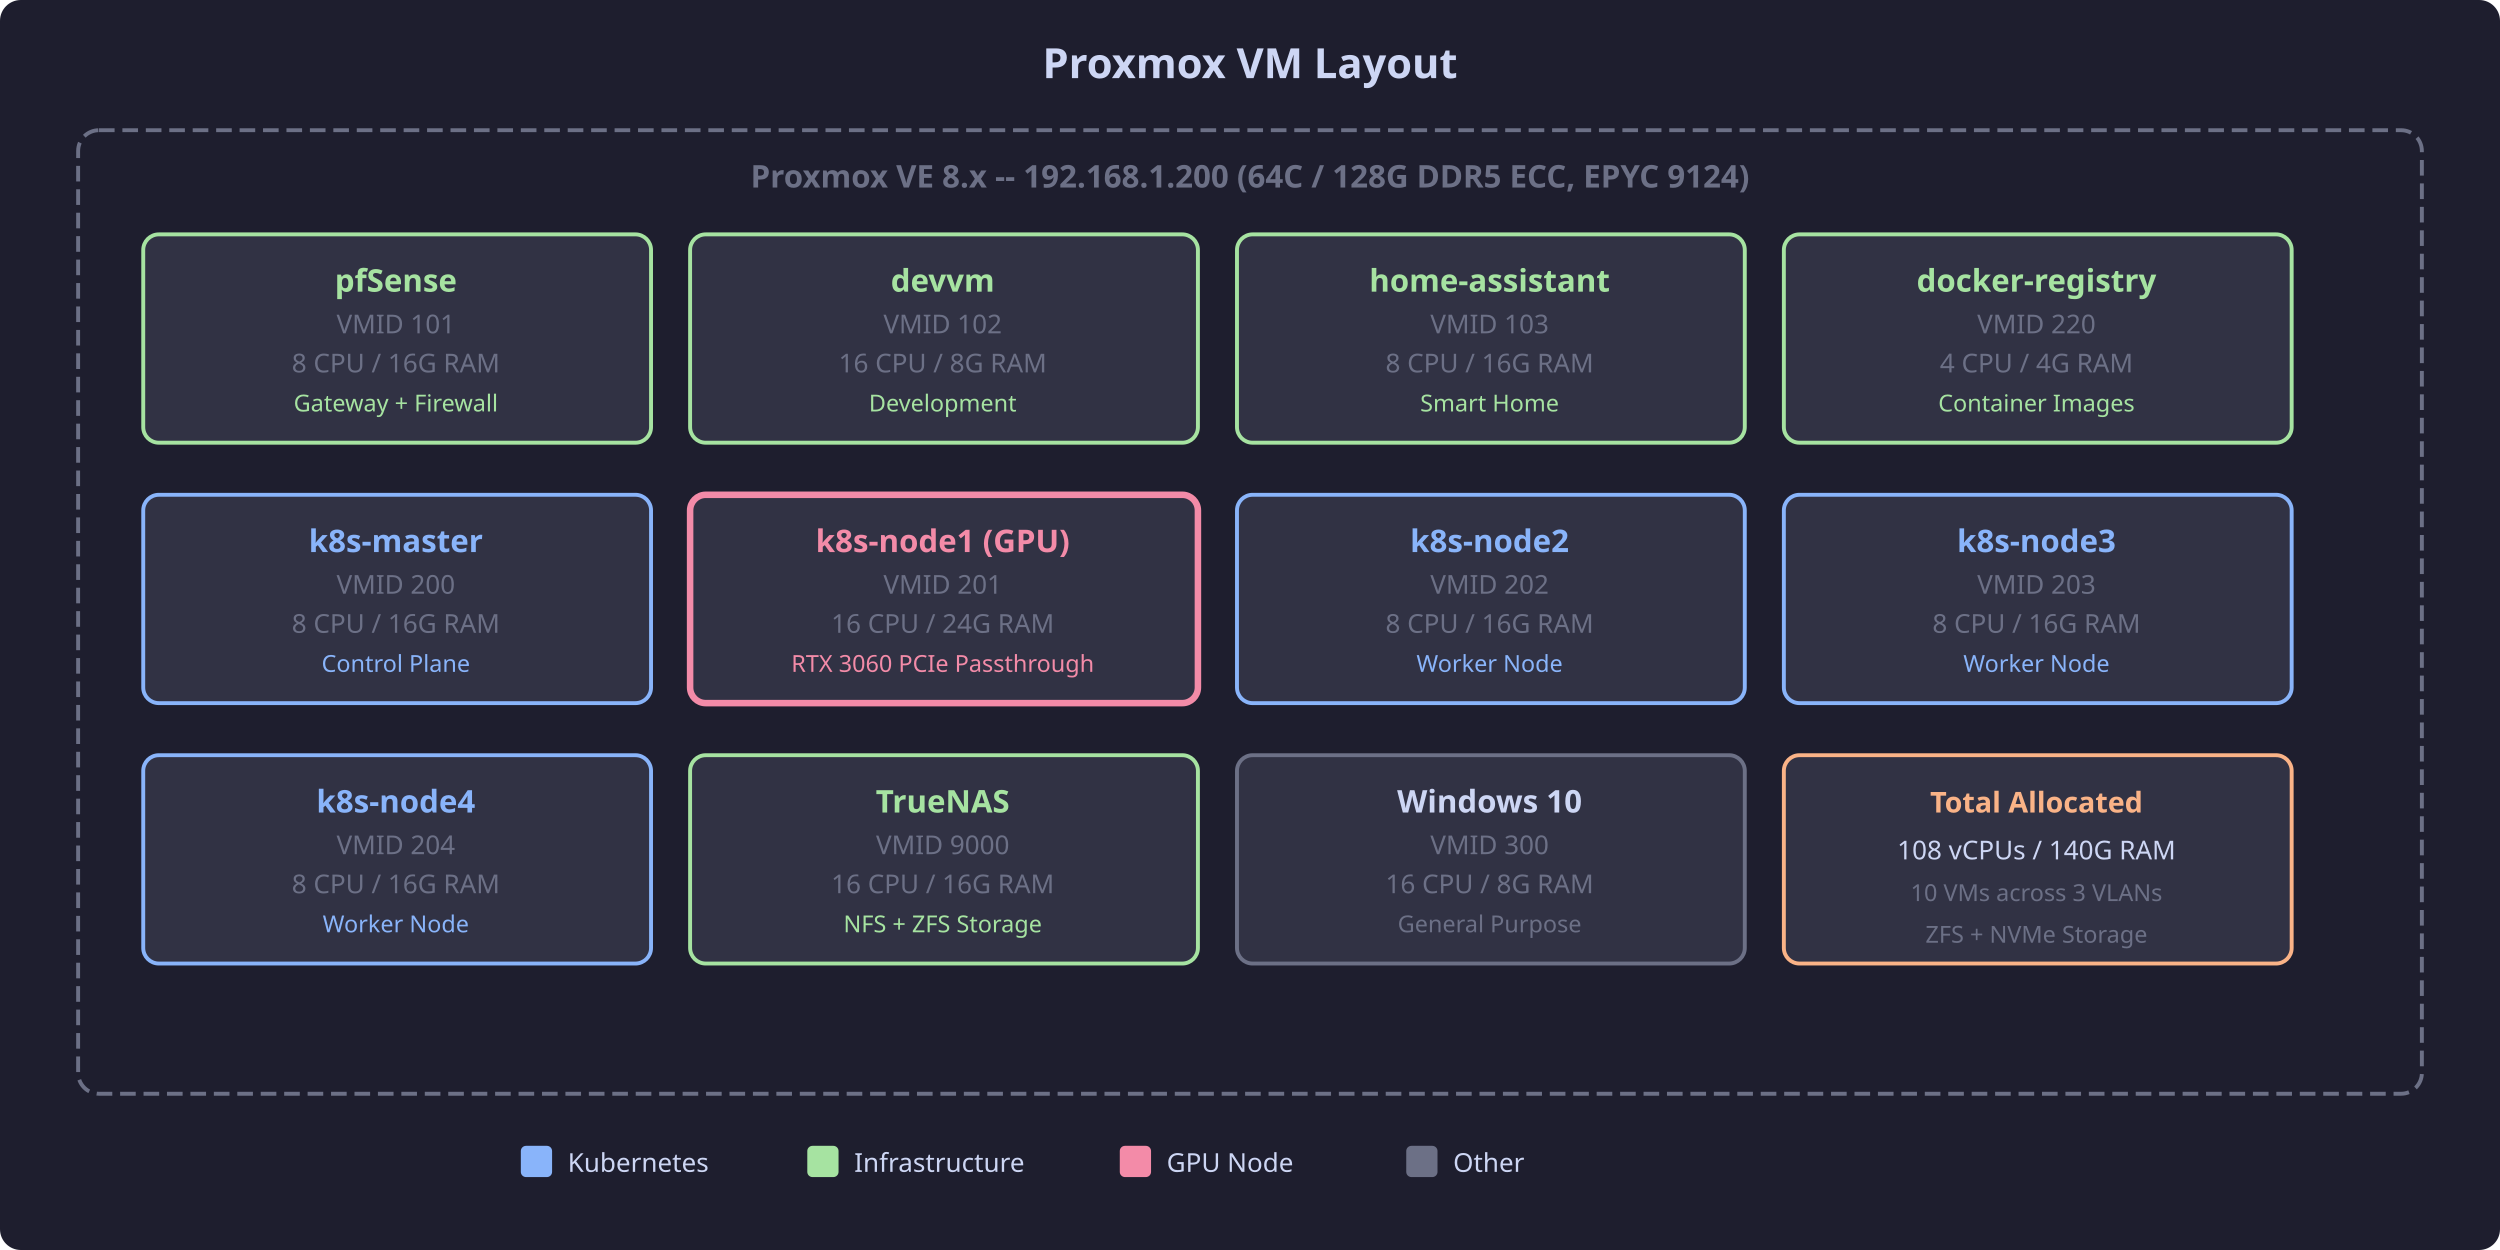
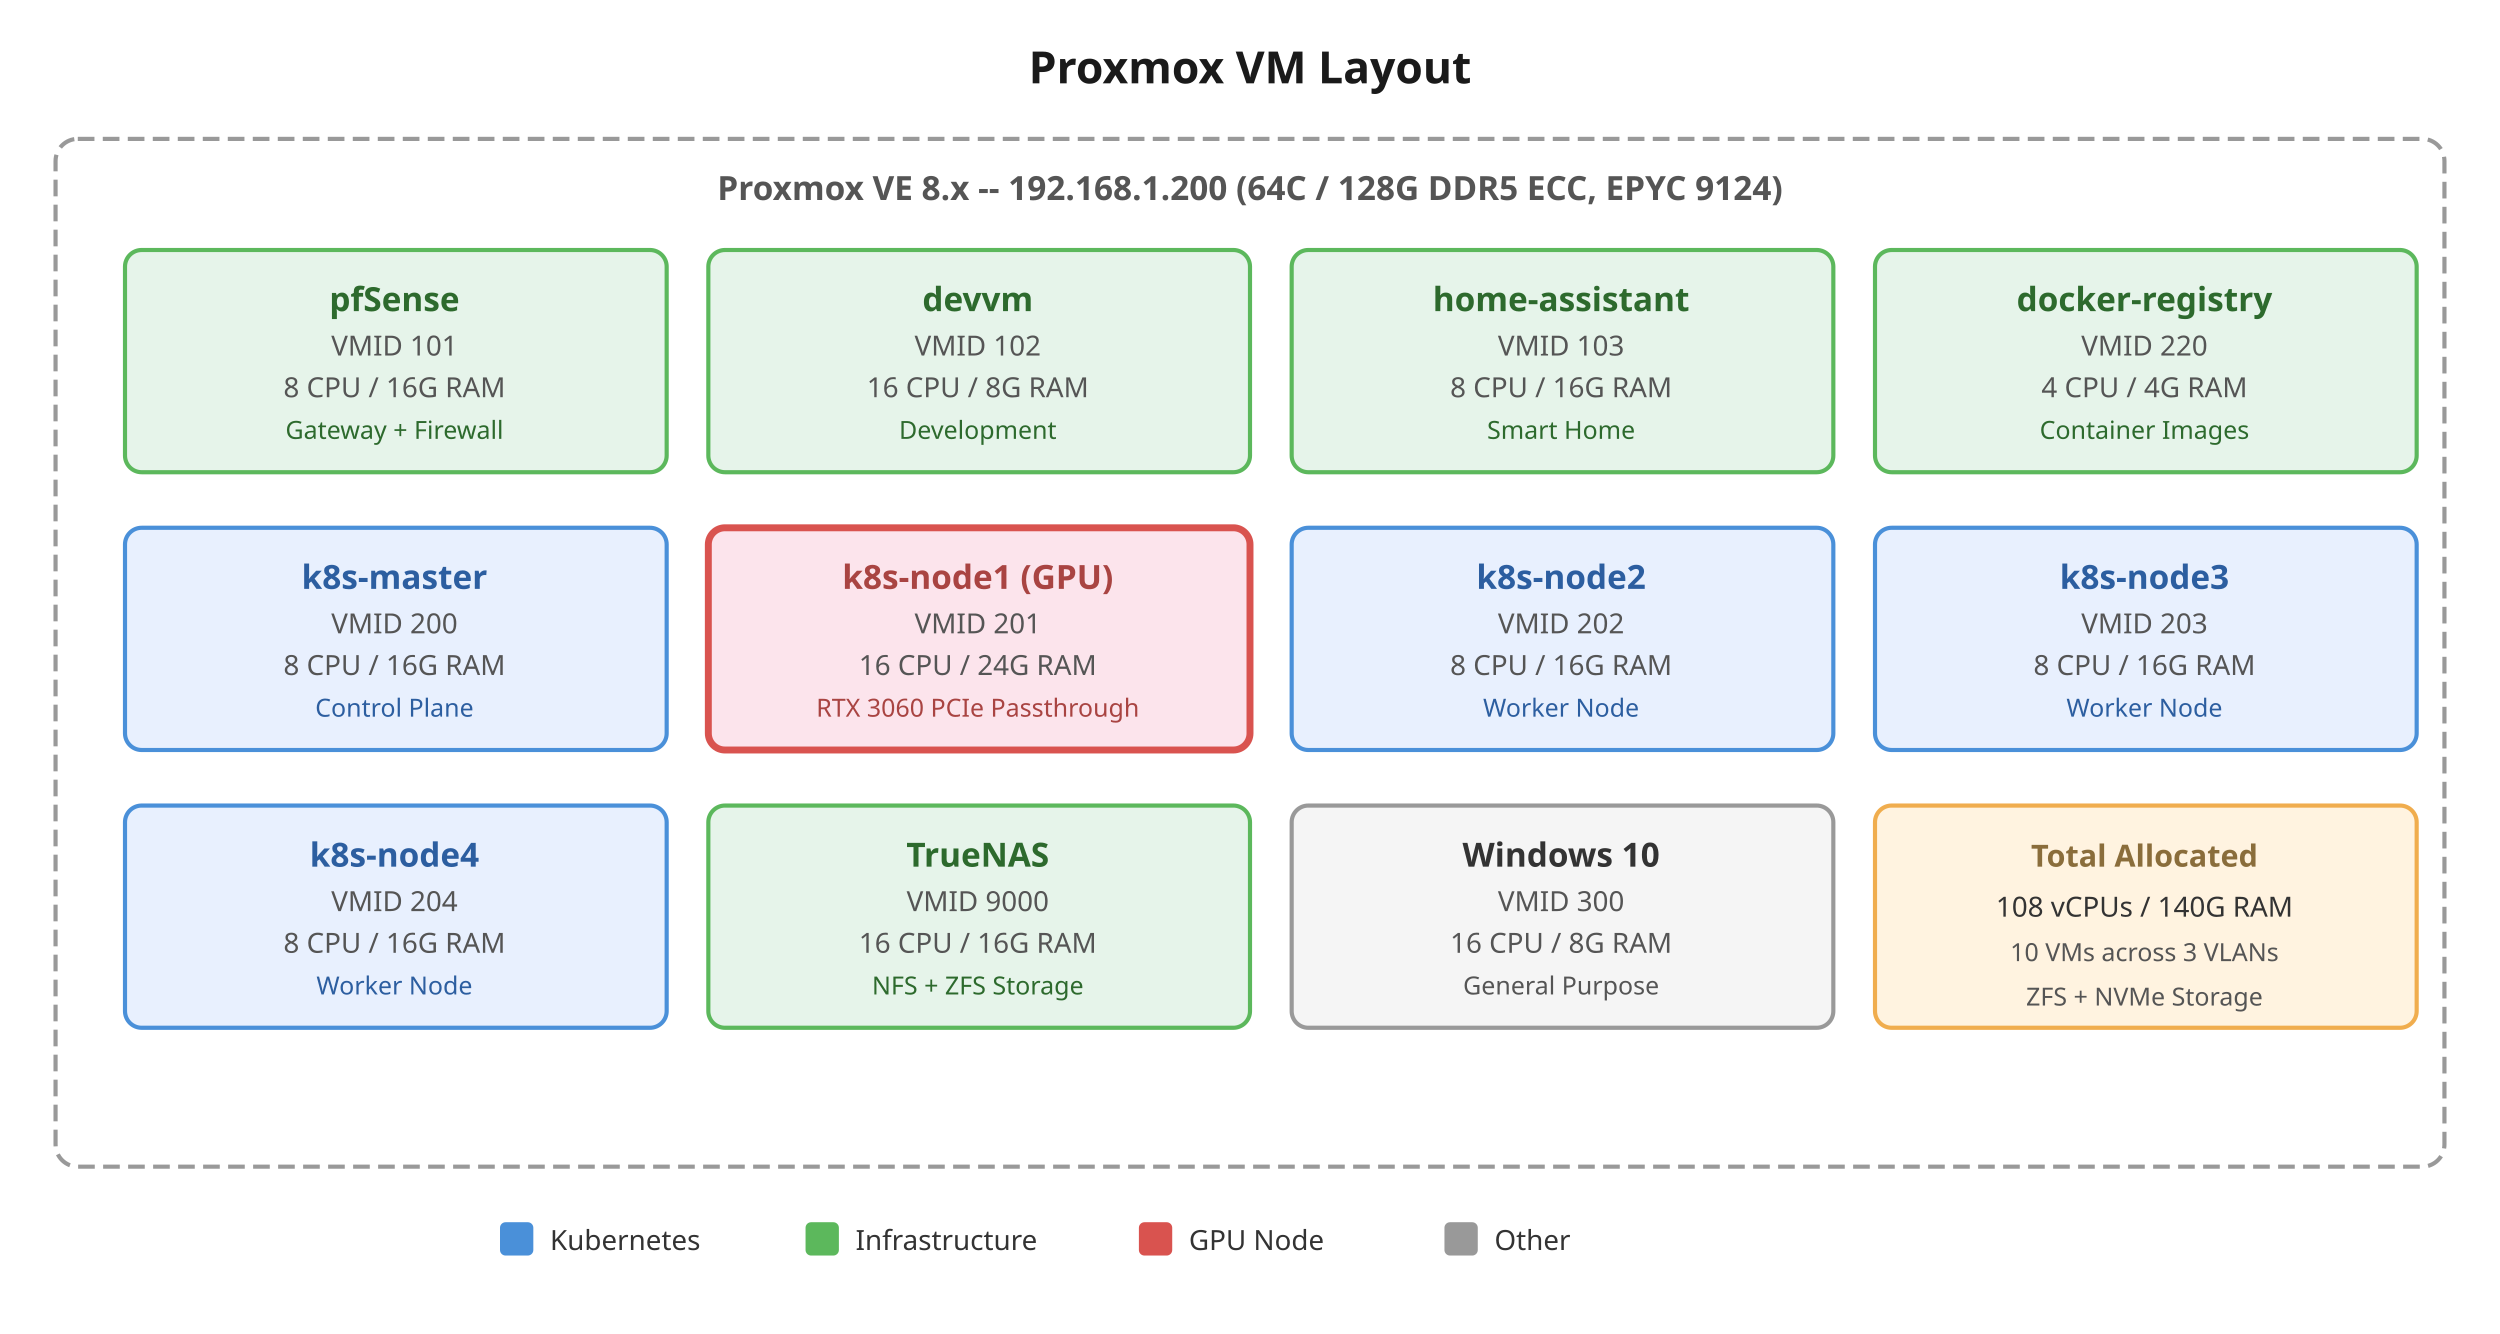
- <svg xmlns="http://www.w3.org/2000/svg" viewBox="0 0 960 480" width="960" height="480" font-family="sans-serif">
-   <rect width="960" height="480" rx="8" fill="#1e1e2e" />
-   <text x="480" y="30" fill="#cdd6f4" font-size="16" font-weight="bold" text-anchor="middle">Proxmox VM Layout</text>
-   <rect x="30" y="50" width="900" height="370" rx="8" fill="none" stroke="#6c7086" stroke-width="1.5" stroke-dasharray="6,3" />
-   <text x="480" y="72" fill="#6c7086" font-size="12" font-weight="bold" text-anchor="middle">Proxmox VE 8.x -- 192.168.1.200 (64C / 128G DDR5 ECC, EPYC 9124)</text>
-   <rect x="55" y="90" width="195" height="80" rx="6" fill="#313244" stroke="#a6e3a1" stroke-width="1.5" />
-   <text x="152" y="112" fill="#a6e3a1" font-size="12" font-weight="bold" text-anchor="middle">pfSense</text>
-   <text x="152" y="128" fill="#6c7086" font-size="10" text-anchor="middle">VMID 101</text>
-   <text x="152" y="143" fill="#6c7086" font-size="10" text-anchor="middle">8 CPU / 16G RAM</text>
-   <text x="152" y="158" fill="#a6e3a1" font-size="9" text-anchor="middle">Gateway + Firewall</text>
-   <rect x="265" y="90" width="195" height="80" rx="6" fill="#313244" stroke="#a6e3a1" stroke-width="1.5" />
-   <text x="362" y="112" fill="#a6e3a1" font-size="12" font-weight="bold" text-anchor="middle">devvm</text>
-   <text x="362" y="128" fill="#6c7086" font-size="10" text-anchor="middle">VMID 102</text>
-   <text x="362" y="143" fill="#6c7086" font-size="10" text-anchor="middle">16 CPU / 8G RAM</text>
-   <text x="362" y="158" fill="#a6e3a1" font-size="9" text-anchor="middle">Development</text>
-   <rect x="475" y="90" width="195" height="80" rx="6" fill="#313244" stroke="#a6e3a1" stroke-width="1.5" />
-   <text x="572" y="112" fill="#a6e3a1" font-size="12" font-weight="bold" text-anchor="middle">home-assistant</text>
-   <text x="572" y="128" fill="#6c7086" font-size="10" text-anchor="middle">VMID 103</text>
-   <text x="572" y="143" fill="#6c7086" font-size="10" text-anchor="middle">8 CPU / 16G RAM</text>
-   <text x="572" y="158" fill="#a6e3a1" font-size="9" text-anchor="middle">Smart Home</text>
-   <rect x="685" y="90" width="195" height="80" rx="6" fill="#313244" stroke="#a6e3a1" stroke-width="1.5" />
-   <text x="782" y="112" fill="#a6e3a1" font-size="12" font-weight="bold" text-anchor="middle">docker-registry</text>
-   <text x="782" y="128" fill="#6c7086" font-size="10" text-anchor="middle">VMID 220</text>
-   <text x="782" y="143" fill="#6c7086" font-size="10" text-anchor="middle">4 CPU / 4G RAM</text>
-   <text x="782" y="158" fill="#a6e3a1" font-size="9" text-anchor="middle">Container Images</text>
-   <rect x="55" y="190" width="195" height="80" rx="6" fill="#313244" stroke="#89b4fa" stroke-width="1.5" />
-   <text x="152" y="212" fill="#89b4fa" font-size="12" font-weight="bold" text-anchor="middle">k8s-master</text>
-   <text x="152" y="228" fill="#6c7086" font-size="10" text-anchor="middle">VMID 200</text>
-   <text x="152" y="243" fill="#6c7086" font-size="10" text-anchor="middle">8 CPU / 16G RAM</text>
-   <text x="152" y="258" fill="#89b4fa" font-size="9" text-anchor="middle">Control Plane</text>
-   <rect x="265" y="190" width="195" height="80" rx="6" fill="#313244" stroke="#f38ba8" stroke-width="2.5" />
-   <text x="362" y="212" fill="#f38ba8" font-size="12" font-weight="bold" text-anchor="middle">k8s-node1 (GPU)</text>
-   <text x="362" y="228" fill="#6c7086" font-size="10" text-anchor="middle">VMID 201</text>
-   <text x="362" y="243" fill="#6c7086" font-size="10" text-anchor="middle">16 CPU / 24G RAM</text>
-   <text x="362" y="258" fill="#f38ba8" font-size="9" text-anchor="middle">RTX 3060 PCIe Passthrough</text>
-   <rect x="475" y="190" width="195" height="80" rx="6" fill="#313244" stroke="#89b4fa" stroke-width="1.5" />
-   <text x="572" y="212" fill="#89b4fa" font-size="12" font-weight="bold" text-anchor="middle">k8s-node2</text>
-   <text x="572" y="228" fill="#6c7086" font-size="10" text-anchor="middle">VMID 202</text>
-   <text x="572" y="243" fill="#6c7086" font-size="10" text-anchor="middle">8 CPU / 16G RAM</text>
-   <text x="572" y="258" fill="#89b4fa" font-size="9" text-anchor="middle">Worker Node</text>
-   <rect x="685" y="190" width="195" height="80" rx="6" fill="#313244" stroke="#89b4fa" stroke-width="1.5" />
-   <text x="782" y="212" fill="#89b4fa" font-size="12" font-weight="bold" text-anchor="middle">k8s-node3</text>
-   <text x="782" y="228" fill="#6c7086" font-size="10" text-anchor="middle">VMID 203</text>
-   <text x="782" y="243" fill="#6c7086" font-size="10" text-anchor="middle">8 CPU / 16G RAM</text>
-   <text x="782" y="258" fill="#89b4fa" font-size="9" text-anchor="middle">Worker Node</text>
-   <rect x="55" y="290" width="195" height="80" rx="6" fill="#313244" stroke="#89b4fa" stroke-width="1.5" />
-   <text x="152" y="312" fill="#89b4fa" font-size="12" font-weight="bold" text-anchor="middle">k8s-node4</text>
-   <text x="152" y="328" fill="#6c7086" font-size="10" text-anchor="middle">VMID 204</text>
-   <text x="152" y="343" fill="#6c7086" font-size="10" text-anchor="middle">8 CPU / 16G RAM</text>
-   <text x="152" y="358" fill="#89b4fa" font-size="9" text-anchor="middle">Worker Node</text>
-   <rect x="265" y="290" width="195" height="80" rx="6" fill="#313244" stroke="#a6e3a1" stroke-width="1.5" />
-   <text x="362" y="312" fill="#a6e3a1" font-size="12" font-weight="bold" text-anchor="middle">TrueNAS</text>
-   <text x="362" y="328" fill="#6c7086" font-size="10" text-anchor="middle">VMID 9000</text>
-   <text x="362" y="343" fill="#6c7086" font-size="10" text-anchor="middle">16 CPU / 16G RAM</text>
-   <text x="362" y="358" fill="#a6e3a1" font-size="9" text-anchor="middle">NFS + ZFS Storage</text>
-   <rect x="475" y="290" width="195" height="80" rx="6" fill="#313244" stroke="#6c7086" stroke-width="1.5" />
-   <text x="572" y="312" fill="#cdd6f4" font-size="12" font-weight="bold" text-anchor="middle">Windows 10</text>
-   <text x="572" y="328" fill="#6c7086" font-size="10" text-anchor="middle">VMID 300</text>
-   <text x="572" y="343" fill="#6c7086" font-size="10" text-anchor="middle">16 CPU / 8G RAM</text>
-   <text x="572" y="358" fill="#6c7086" font-size="9" text-anchor="middle">General Purpose</text>
-   <rect x="685" y="290" width="195" height="80" rx="6" fill="#313244" stroke="#fab387" stroke-width="1.5" />
-   <text x="782" y="312" fill="#fab387" font-size="11" font-weight="bold" text-anchor="middle">Total Allocated</text>
-   <text x="782" y="330" fill="#cdd6f4" font-size="10" text-anchor="middle">108 vCPUs / 140G RAM</text>
-   <text x="782" y="346" fill="#6c7086" font-size="9" text-anchor="middle">10 VMs across 3 VLANs</text>
-   <text x="782" y="362" fill="#6c7086" font-size="9" text-anchor="middle">ZFS + NVMe Storage</text>
-   <rect x="200" y="440" width="12" height="12" rx="2" fill="#89b4fa" />
-   <text x="218" y="450" fill="#cdd6f4" font-size="10">Kubernetes</text>
-   <rect x="310" y="440" width="12" height="12" rx="2" fill="#a6e3a1" />
-   <text x="328" y="450" fill="#cdd6f4" font-size="10">Infrastructure</text>
-   <rect x="430" y="440" width="12" height="12" rx="2" fill="#f38ba8" />
-   <text x="448" y="450" fill="#cdd6f4" font-size="10">GPU Node</text>
-   <rect x="540" y="440" width="12" height="12" rx="2" fill="#6c7086" />
-   <text x="558" y="450" fill="#cdd6f4" font-size="10">Other</text>
+ <svg xmlns="http://www.w3.org/2000/svg" viewBox="0 0 900 480" width="900" height="480" font-family="sans-serif">
+   <text x="450" y="30" fill="#1a1a1a" font-size="16" font-weight="bold" text-anchor="middle">Proxmox VM Layout</text>
+   <g data-label="Proxmox Host">
+     <rect x="20" y="50" width="860" height="370" rx="8" fill="none" stroke="#999999" stroke-width="1.5" stroke-dasharray="6,3" />
+     <text x="450" y="72" fill="#555555" font-size="12" font-weight="bold" text-anchor="middle">Proxmox VE 8.x -- 192.168.1.200 (64C / 128G DDR5 ECC, EPYC 9124)</text>
+   </g>
+   <g data-label="pfSense">
+     <rect x="45" y="90" width="195" height="80" rx="6" fill="#e6f4ea" stroke="#5cb85c" stroke-width="1.5" />
+     <text x="142" y="112" fill="#2d6a2d" font-size="12" font-weight="bold" text-anchor="middle">pfSense</text>
+     <text x="142" y="128" fill="#555555" font-size="10" text-anchor="middle">VMID 101</text>
+     <text x="142" y="143" fill="#555555" font-size="10" text-anchor="middle">8 CPU / 16G RAM</text>
+     <text x="142" y="158" fill="#2d6a2d" font-size="9" text-anchor="middle">Gateway + Firewall</text>
+   </g>
+   <g data-label="devvm">
+     <rect x="255" y="90" width="195" height="80" rx="6" fill="#e6f4ea" stroke="#5cb85c" stroke-width="1.5" />
+     <text x="352" y="112" fill="#2d6a2d" font-size="12" font-weight="bold" text-anchor="middle">devvm</text>
+     <text x="352" y="128" fill="#555555" font-size="10" text-anchor="middle">VMID 102</text>
+     <text x="352" y="143" fill="#555555" font-size="10" text-anchor="middle">16 CPU / 8G RAM</text>
+     <text x="352" y="158" fill="#2d6a2d" font-size="9" text-anchor="middle">Development</text>
+   </g>
+   <g data-label="Home Assistant">
+     <rect x="465" y="90" width="195" height="80" rx="6" fill="#e6f4ea" stroke="#5cb85c" stroke-width="1.5" />
+     <text x="562" y="112" fill="#2d6a2d" font-size="12" font-weight="bold" text-anchor="middle">home-assistant</text>
+     <text x="562" y="128" fill="#555555" font-size="10" text-anchor="middle">VMID 103</text>
+     <text x="562" y="143" fill="#555555" font-size="10" text-anchor="middle">8 CPU / 16G RAM</text>
+     <text x="562" y="158" fill="#2d6a2d" font-size="9" text-anchor="middle">Smart Home</text>
+   </g>
+   <g data-label="docker-registry">
+     <rect x="675" y="90" width="195" height="80" rx="6" fill="#e6f4ea" stroke="#5cb85c" stroke-width="1.5" />
+     <text x="772" y="112" fill="#2d6a2d" font-size="12" font-weight="bold" text-anchor="middle">docker-registry</text>
+     <text x="772" y="128" fill="#555555" font-size="10" text-anchor="middle">VMID 220</text>
+     <text x="772" y="143" fill="#555555" font-size="10" text-anchor="middle">4 CPU / 4G RAM</text>
+     <text x="772" y="158" fill="#2d6a2d" font-size="9" text-anchor="middle">Container Images</text>
+   </g>
+   <g data-label="k8s-master">
+     <rect x="45" y="190" width="195" height="80" rx="6" fill="#e8f0fe" stroke="#4a90d9" stroke-width="1.5" />
+     <text x="142" y="212" fill="#2c5ea0" font-size="12" font-weight="bold" text-anchor="middle">k8s-master</text>
+     <text x="142" y="228" fill="#555555" font-size="10" text-anchor="middle">VMID 200</text>
+     <text x="142" y="243" fill="#555555" font-size="10" text-anchor="middle">8 CPU / 16G RAM</text>
+     <text x="142" y="258" fill="#2c5ea0" font-size="9" text-anchor="middle">Control Plane</text>
+   </g>
+   <g data-label="k8s-node1 GPU">
+     <rect x="255" y="190" width="195" height="80" rx="6" fill="#fce4ec" stroke="#d9534f" stroke-width="2.5" />
+     <text x="352" y="212" fill="#a94442" font-size="12" font-weight="bold" text-anchor="middle">k8s-node1 (GPU)</text>
+     <text x="352" y="228" fill="#555555" font-size="10" text-anchor="middle">VMID 201</text>
+     <text x="352" y="243" fill="#555555" font-size="10" text-anchor="middle">16 CPU / 24G RAM</text>
+     <text x="352" y="258" fill="#a94442" font-size="9" text-anchor="middle">RTX 3060 PCIe Passthrough</text>
+   </g>
+   <g data-label="k8s-node2">
+     <rect x="465" y="190" width="195" height="80" rx="6" fill="#e8f0fe" stroke="#4a90d9" stroke-width="1.5" />
+     <text x="562" y="212" fill="#2c5ea0" font-size="12" font-weight="bold" text-anchor="middle">k8s-node2</text>
+     <text x="562" y="228" fill="#555555" font-size="10" text-anchor="middle">VMID 202</text>
+     <text x="562" y="243" fill="#555555" font-size="10" text-anchor="middle">8 CPU / 16G RAM</text>
+     <text x="562" y="258" fill="#2c5ea0" font-size="9" text-anchor="middle">Worker Node</text>
+   </g>
+   <g data-label="k8s-node3">
+     <rect x="675" y="190" width="195" height="80" rx="6" fill="#e8f0fe" stroke="#4a90d9" stroke-width="1.5" />
+     <text x="772" y="212" fill="#2c5ea0" font-size="12" font-weight="bold" text-anchor="middle">k8s-node3</text>
+     <text x="772" y="228" fill="#555555" font-size="10" text-anchor="middle">VMID 203</text>
+     <text x="772" y="243" fill="#555555" font-size="10" text-anchor="middle">8 CPU / 16G RAM</text>
+     <text x="772" y="258" fill="#2c5ea0" font-size="9" text-anchor="middle">Worker Node</text>
+   </g>
+   <g data-label="k8s-node4">
+     <rect x="45" y="290" width="195" height="80" rx="6" fill="#e8f0fe" stroke="#4a90d9" stroke-width="1.5" />
+     <text x="142" y="312" fill="#2c5ea0" font-size="12" font-weight="bold" text-anchor="middle">k8s-node4</text>
+     <text x="142" y="328" fill="#555555" font-size="10" text-anchor="middle">VMID 204</text>
+     <text x="142" y="343" fill="#555555" font-size="10" text-anchor="middle">8 CPU / 16G RAM</text>
+     <text x="142" y="358" fill="#2c5ea0" font-size="9" text-anchor="middle">Worker Node</text>
+   </g>
+   <g data-label="TrueNAS">
+     <rect x="255" y="290" width="195" height="80" rx="6" fill="#e6f4ea" stroke="#5cb85c" stroke-width="1.5" />
+     <text x="352" y="312" fill="#2d6a2d" font-size="12" font-weight="bold" text-anchor="middle">TrueNAS</text>
+     <text x="352" y="328" fill="#555555" font-size="10" text-anchor="middle">VMID 9000</text>
+     <text x="352" y="343" fill="#555555" font-size="10" text-anchor="middle">16 CPU / 16G RAM</text>
+     <text x="352" y="358" fill="#2d6a2d" font-size="9" text-anchor="middle">NFS + ZFS Storage</text>
+   </g>
+   <g data-label="Windows 10">
+     <rect x="465" y="290" width="195" height="80" rx="6" fill="#f5f5f5" stroke="#999999" stroke-width="1.5" />
+     <text x="562" y="312" fill="#333333" font-size="12" font-weight="bold" text-anchor="middle">Windows 10</text>
+     <text x="562" y="328" fill="#555555" font-size="10" text-anchor="middle">VMID 300</text>
+     <text x="562" y="343" fill="#555555" font-size="10" text-anchor="middle">16 CPU / 8G RAM</text>
+     <text x="562" y="358" fill="#555555" font-size="9" text-anchor="middle">General Purpose</text>
+   </g>
+   <g data-label="Total Allocated">
+     <rect x="675" y="290" width="195" height="80" rx="6" fill="#fff3e0" stroke="#f0ad4e" stroke-width="1.5" />
+     <text x="772" y="312" fill="#8a6d3b" font-size="11" font-weight="bold" text-anchor="middle">Total Allocated</text>
+     <text x="772" y="330" fill="#333333" font-size="10" text-anchor="middle">108 vCPUs / 140G RAM</text>
+     <text x="772" y="346" fill="#555555" font-size="9" text-anchor="middle">10 VMs across 3 VLANs</text>
+     <text x="772" y="362" fill="#555555" font-size="9" text-anchor="middle">ZFS + NVMe Storage</text>
+   </g>
+   <rect x="180" y="440" width="12" height="12" rx="2" fill="#4a90d9" />
+   <text x="198" y="450" fill="#333333" font-size="10">Kubernetes</text>
+   <rect x="290" y="440" width="12" height="12" rx="2" fill="#5cb85c" />
+   <text x="308" y="450" fill="#333333" font-size="10">Infrastructure</text>
+   <rect x="410" y="440" width="12" height="12" rx="2" fill="#d9534f" />
+   <text x="428" y="450" fill="#333333" font-size="10">GPU Node</text>
+   <rect x="520" y="440" width="12" height="12" rx="2" fill="#999999" />
+   <text x="538" y="450" fill="#333333" font-size="10">Other</text>
</svg>
